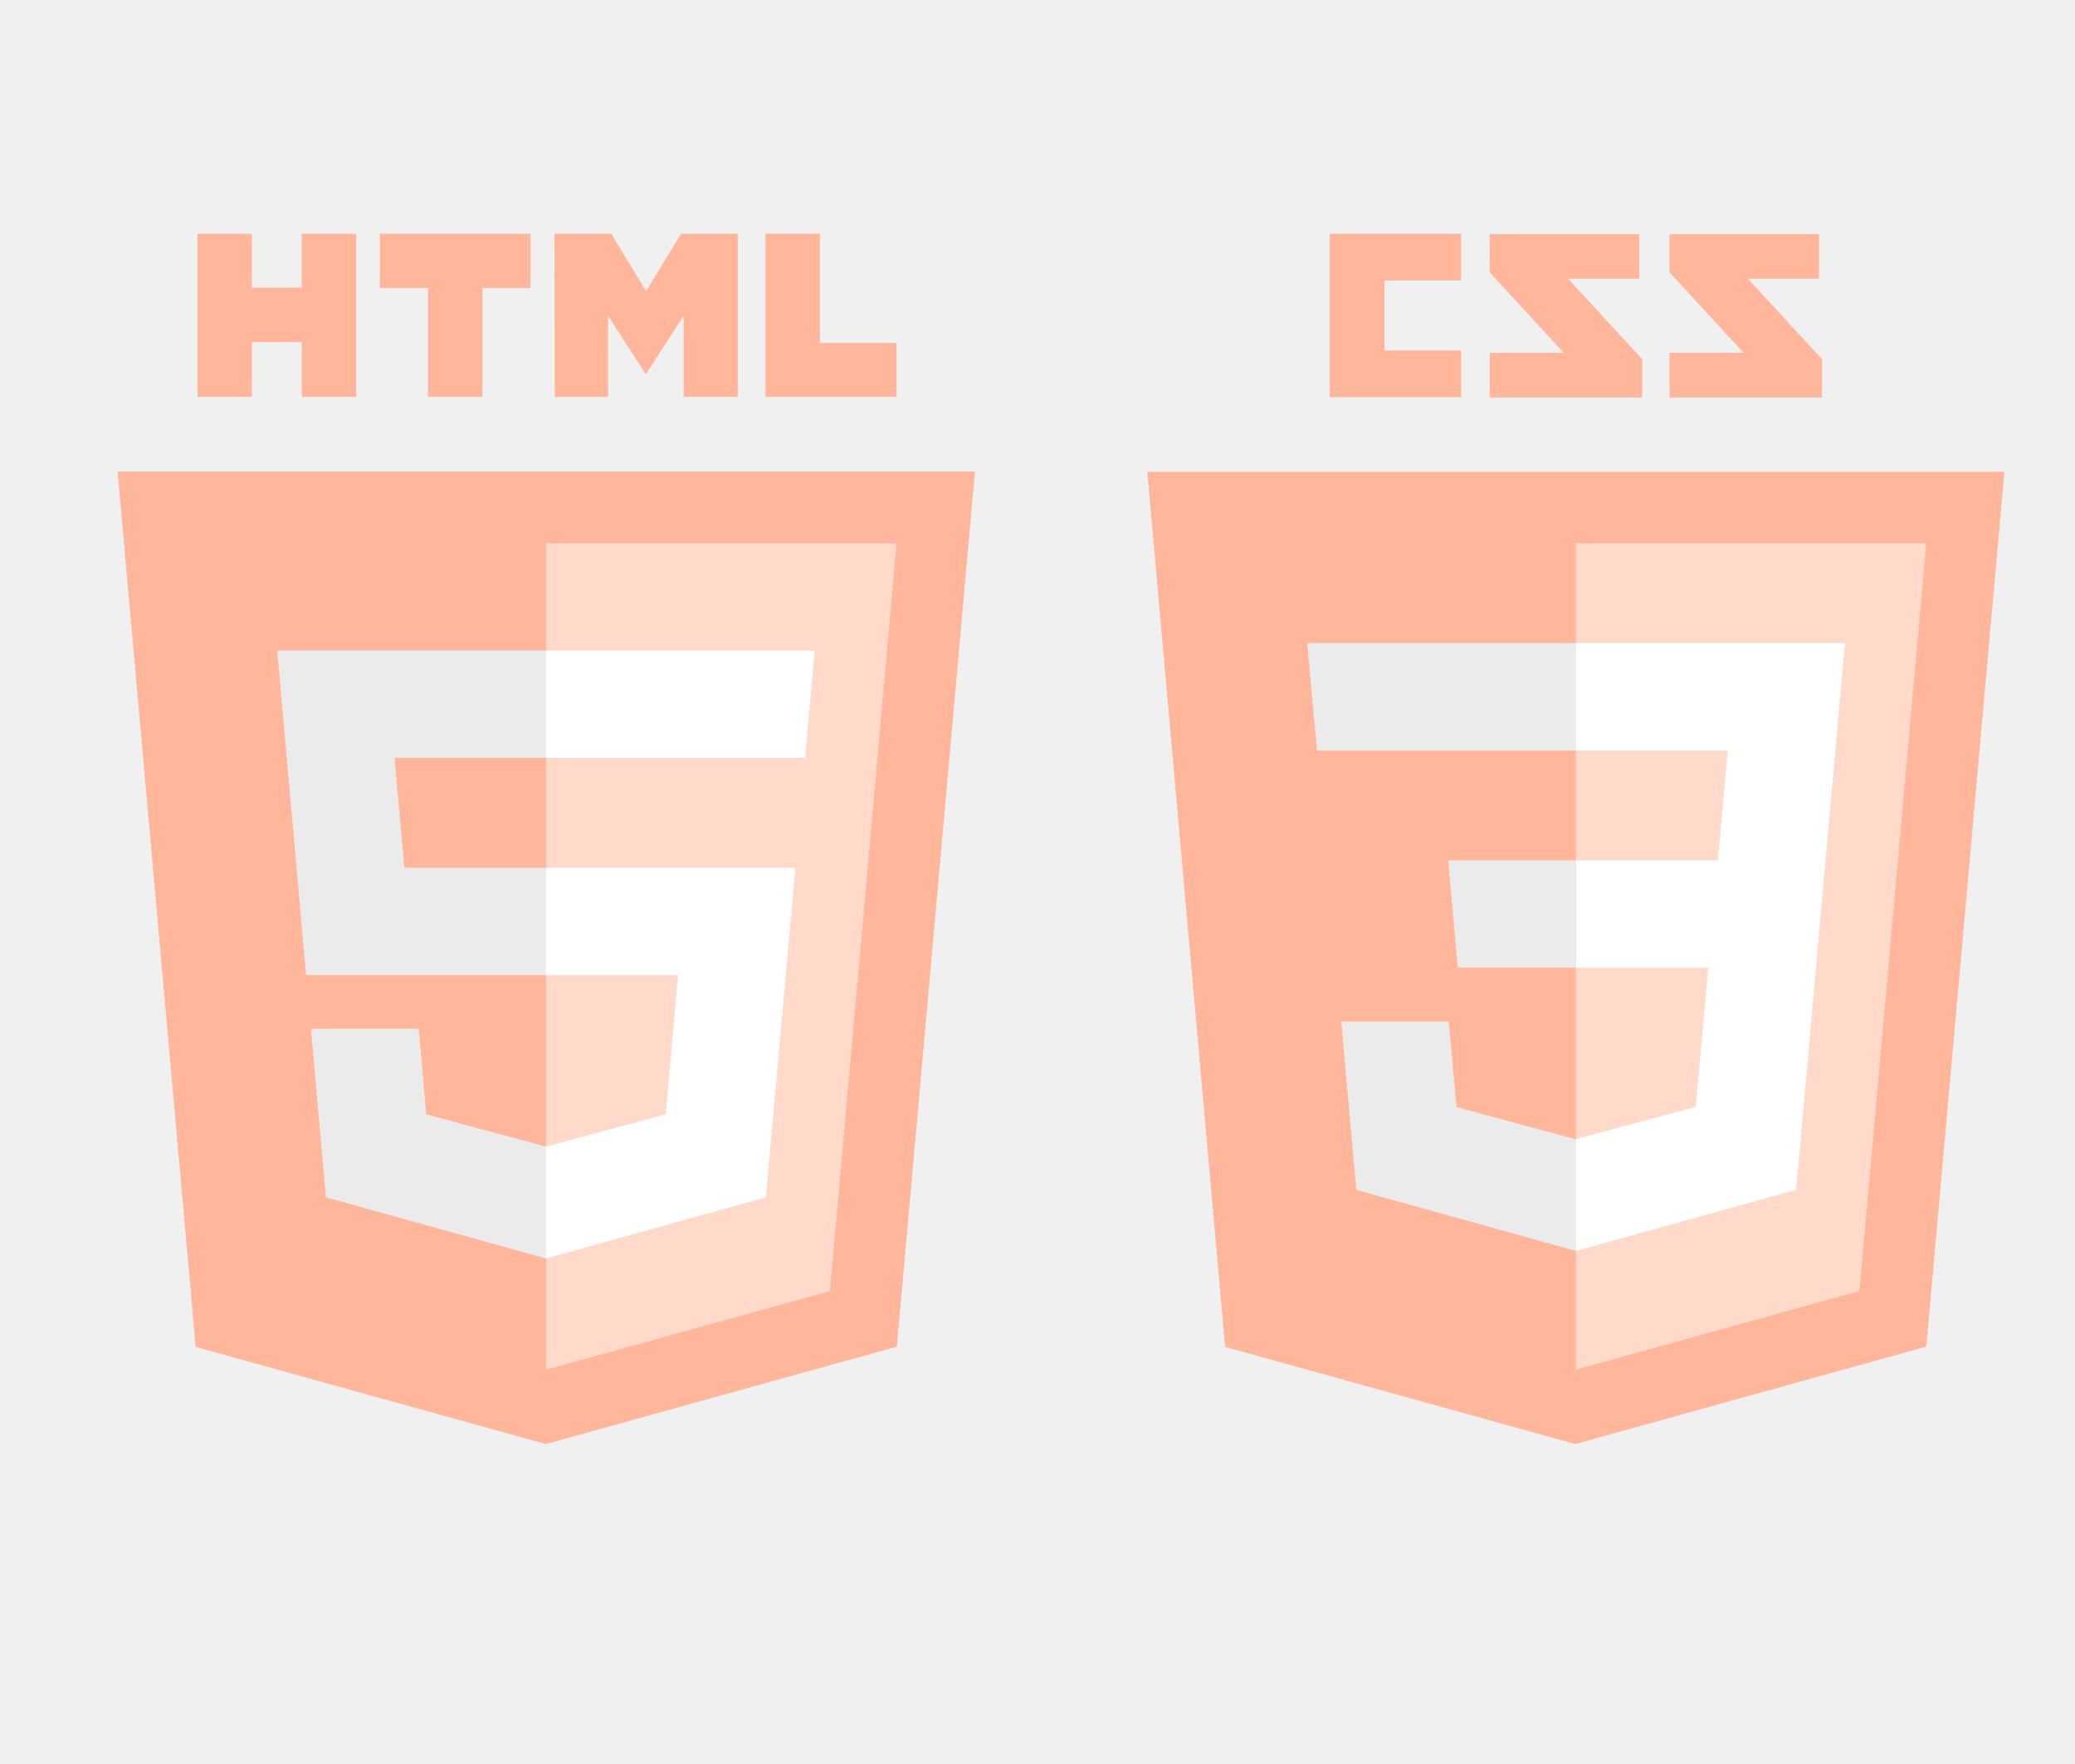
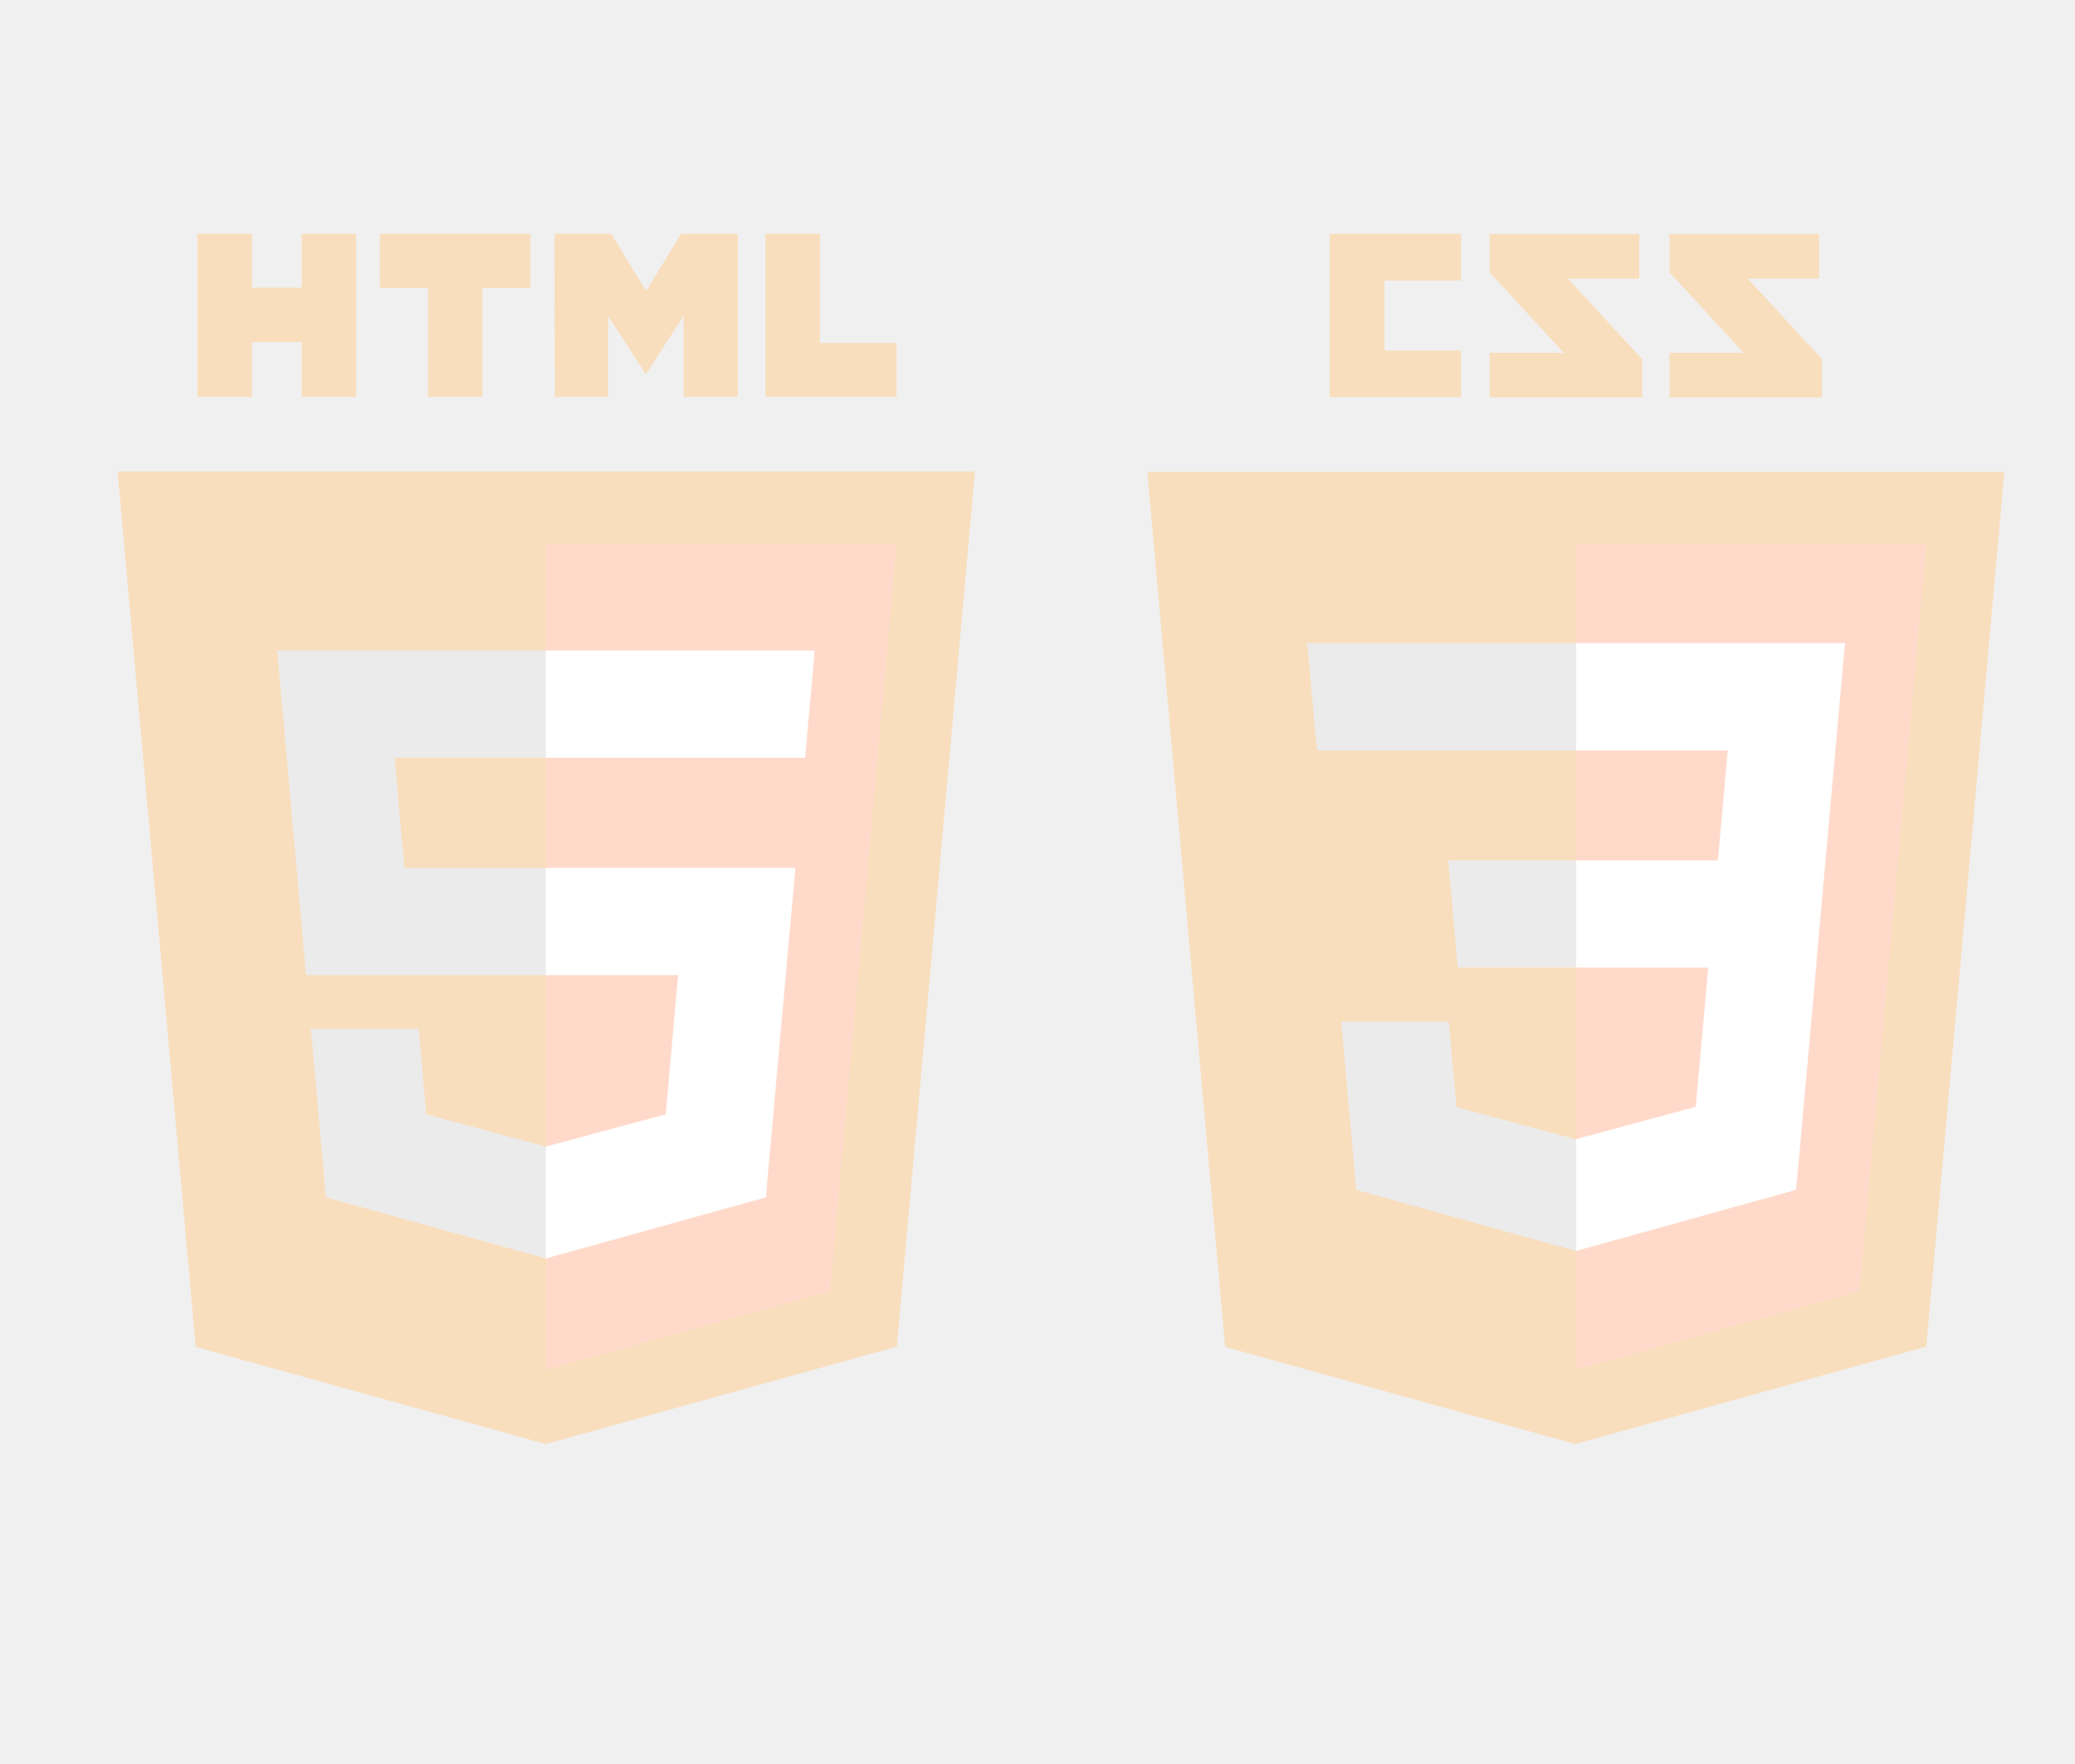
<svg xmlns="http://www.w3.org/2000/svg" version="1.1" id="Layer_1" x="0px" y="0px" viewBox="400 -256 720 612" enable-background="new 400 -256 720 612" xml:space="preserve">
  <g>
-     <polygon fill="#ffb69a" points="467.9,211.3 440.8,-92.4 738.3,-92.4 711.2,211.2 589.4,245  " />
+     <polygon fill="#f9debe" points="467.9,211.3 440.8,-92.4 738.3,-92.4 711.2,211.2 589.4,245  " />
    <polygon fill="#ffdacb" points="589.5,219.2 688,191.9 711.1,-67.5 589.5,-67.5  " />
    <polygon fill="#EBEBEB" points="589.5,45.1 540.3,45.1 536.9,6.9 589.5,6.9 589.5,-30.3 589.4,-30.3 496.2,-30.3 497.1,-20.3    506.2,82.3 589.5,82.3  " />
    <polygon fill="#EBEBEB" points="589.5,141.8 589.4,141.8 547.9,130.6 545.3,100.9 525.1,100.9 507.9,100.9 513.1,159.4    589.4,180.6 589.5,180.5  " />
-     <path fill="#ffb69a" d="M468.5-174.9h18.9v18.7h17.3v-18.7h18.9v56.6h-18.9v-19h-17.3v19h-18.9V-174.9L468.5-174.9z" />
-     <path fill="#ffb69a" d="M548.5-156.1h-16.7v-18.8h52.3v18.8h-16.7v37.8h-18.9L548.5-156.1L548.5-156.1z" />
-     <path fill="#ffb69a" d="M592.4-174.9h19.7l12.1,19.9l12.1-19.9h19.7v56.6h-18.8v-28.1l-13,20.1H624l-13-20.1v28.1h-18.5   L592.4-174.9L592.4-174.9z" />
-     <path fill="#ffb69a" d="M665.6-174.9h18.9v37.9h26.6v18.7h-45.5L665.6-174.9L665.6-174.9z" />
+     <path fill="#f9debe" d="M468.5-174.9h18.9v18.7h17.3v-18.7h18.9v56.6h-18.9v-19h-17.3v19h-18.9V-174.9L468.5-174.9z" />
+     <path fill="#f9debe" d="M548.5-156.1h-16.7v-18.8h52.3v18.8h-16.7v37.8h-18.9L548.5-156.1L548.5-156.1z" />
+     <path fill="#f9debe" d="M592.4-174.9h19.7l12.1,19.9l12.1-19.9h19.7v56.6h-18.8v-28.1l-13,20.1H624l-13-20.1v28.1h-18.5   L592.4-174.9L592.4-174.9z" />
+     <path fill="#f9debe" d="M665.6-174.9h18.9v37.9h26.6v18.7h-45.5L665.6-174.9L665.6-174.9z" />
    <polygon fill="#FFFFFF" points="589.4,45.1 589.4,82.3 635.3,82.3 631,130.6 589.4,141.8 589.4,180.6 665.8,159.4 666.3,153.1    675.1,55.1 676,45.1 665.9,45.1  " />
    <polygon fill="#FFFFFF" points="589.4,-30.3 589.4,-7.2 589.4,6.9 589.4,6.9 679.2,6.9 679.2,6.9 679.4,6.9 680.1,-1.4    681.8,-20.3 682.7,-30.3  " />
  </g>
  <g>
-     <path fill="#ffb69a" d="M1031.2-159.3h-24.7l25.7,27.9v13.3h-52.9v-15.5h25.7l-25.7-27.9v-13.3h51.9V-159.3L1031.2-159.3z    M968.8-159.3h-24.7l25.7,27.9v13.3h-52.9v-15.5h25.7l-25.7-27.9v-13.3h51.9L968.8-159.3L968.8-159.3z M907-158.7h-26.6v24.3H907   v16.2h-45.6v-56.7H907V-158.7z" />
+     <path fill="#f9debe" d="M1031.2-159.3h-24.7l25.7,27.9v13.3h-52.9v-15.5h25.7l-25.7-27.9v-13.3h51.9V-159.3L1031.2-159.3z    M968.8-159.3h-24.7l25.7,27.9v13.3h-52.9v-15.5h25.7l-25.7-27.9v-13.3h51.9L968.8-159.3L968.8-159.3z M907-158.7h-26.6v24.3H907   v16.2h-45.6v-56.7H907V-158.7z" />
  </g>
-   <polygon fill="#ffb69a" points="825.1,211.3 798.1,-92.3 1095.5,-92.3 1068.4,211.2 946.6,245 " />
+   <polygon fill="#f9debe" points="825.1,211.3 798.1,-92.3 1095.5,-92.3 1068.4,211.2 946.6,245 " />
  <polygon fill="#ffdacb" points="946.8,219.2 1045.2,191.9 1068.4,-67.5 946.8,-67.5 " />
  <g>
    <polygon fill="#FFFFFF" points="946.8,42.5 996.1,42.5 999.5,4.4 946.8,4.4 946.8,-32.9 946.9,-32.9 1040.2,-32.9 1039.3,-22.9    1030.1,79.7 946.8,79.7  " />
    <polygon fill="#EBEBEB" points="947,139.2 946.9,139.3 905.4,128.1 902.7,98.4 882.6,98.4 865.4,98.4 870.6,156.8 946.8,178    947,177.9  " />
    <polygon fill="#FFFFFF" points="992.9,78.2 988.4,128 946.9,139.2 946.9,178 1023.2,156.8 1023.8,150.5 1030.3,78.2  " />
    <polygon fill="#EBEBEB" points="946.9,-32.9 946.9,-9.7 946.9,4.3 946.9,4.4 857.1,4.4 857.1,4.4 857,4.4 856.2,-4 854.5,-22.9    853.6,-32.9  " />
    <polygon fill="#EBEBEB" points="946.8,42.5 946.8,65.6 946.8,79.6 946.8,79.7 906,79.7 906,79.7 905.8,79.7 905.1,71.4 903.4,52.5    902.5,42.5  " />
  </g>
</svg>
